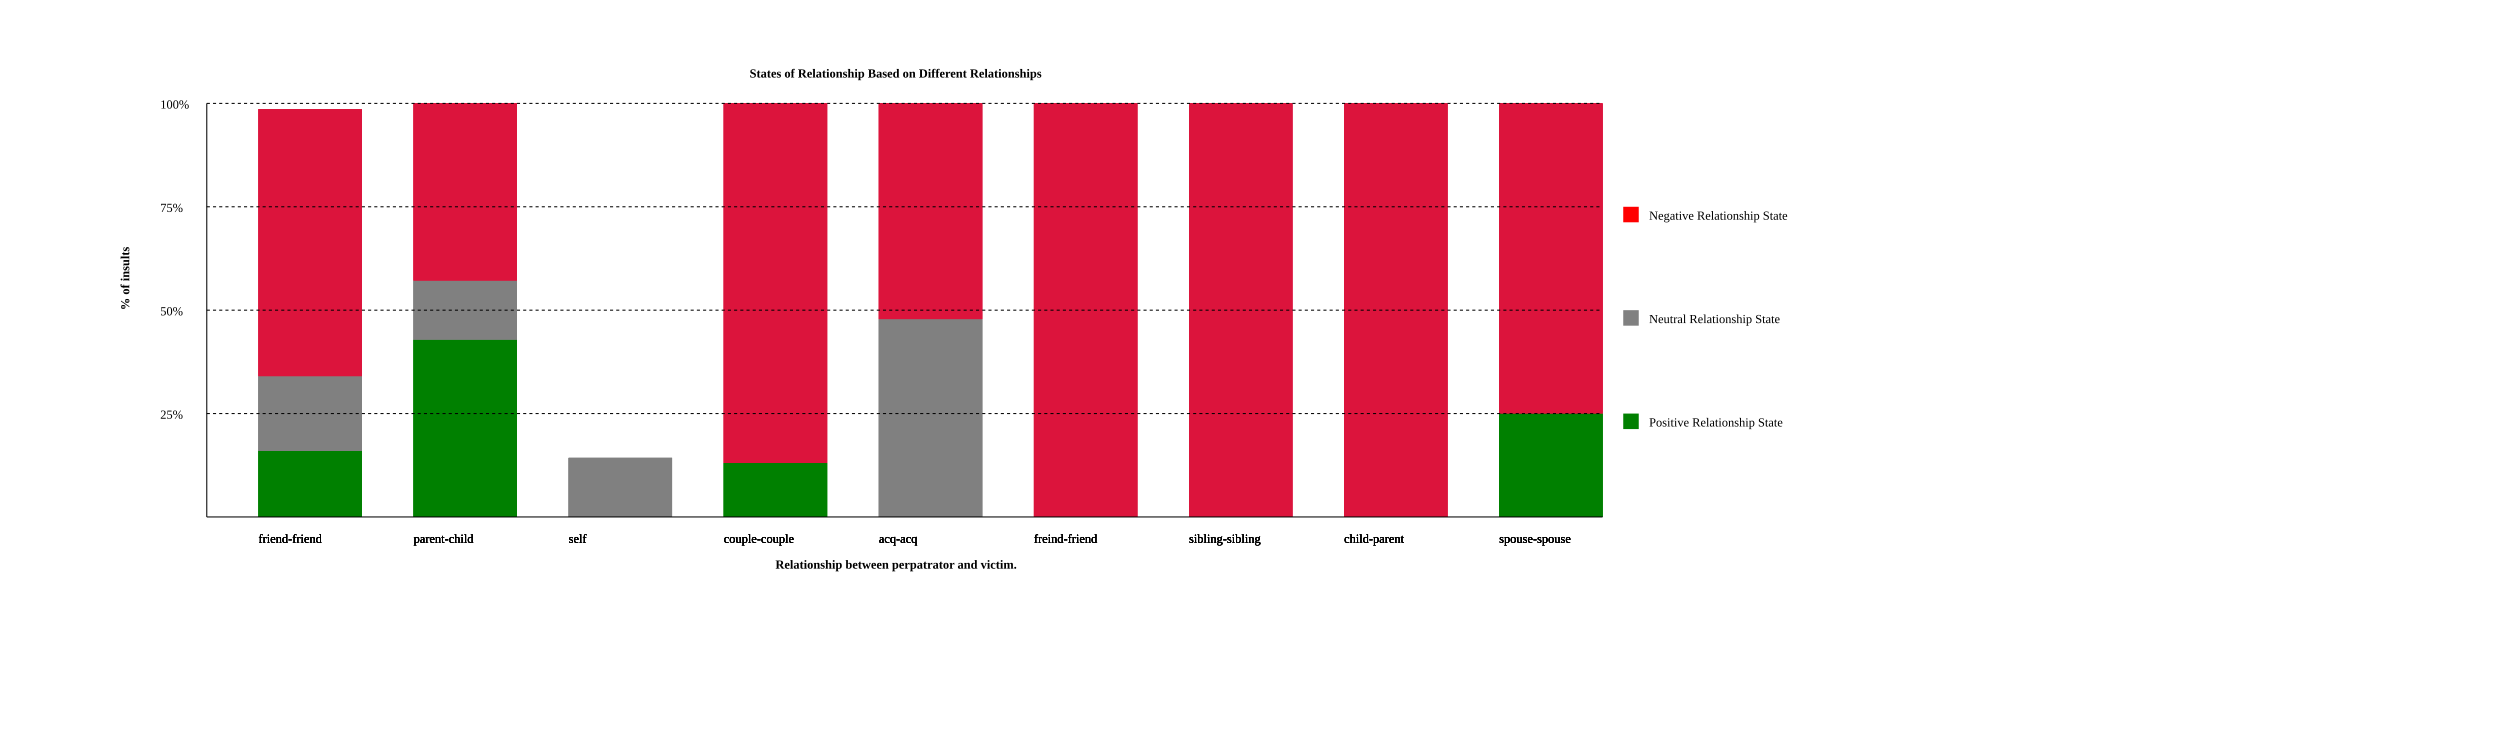
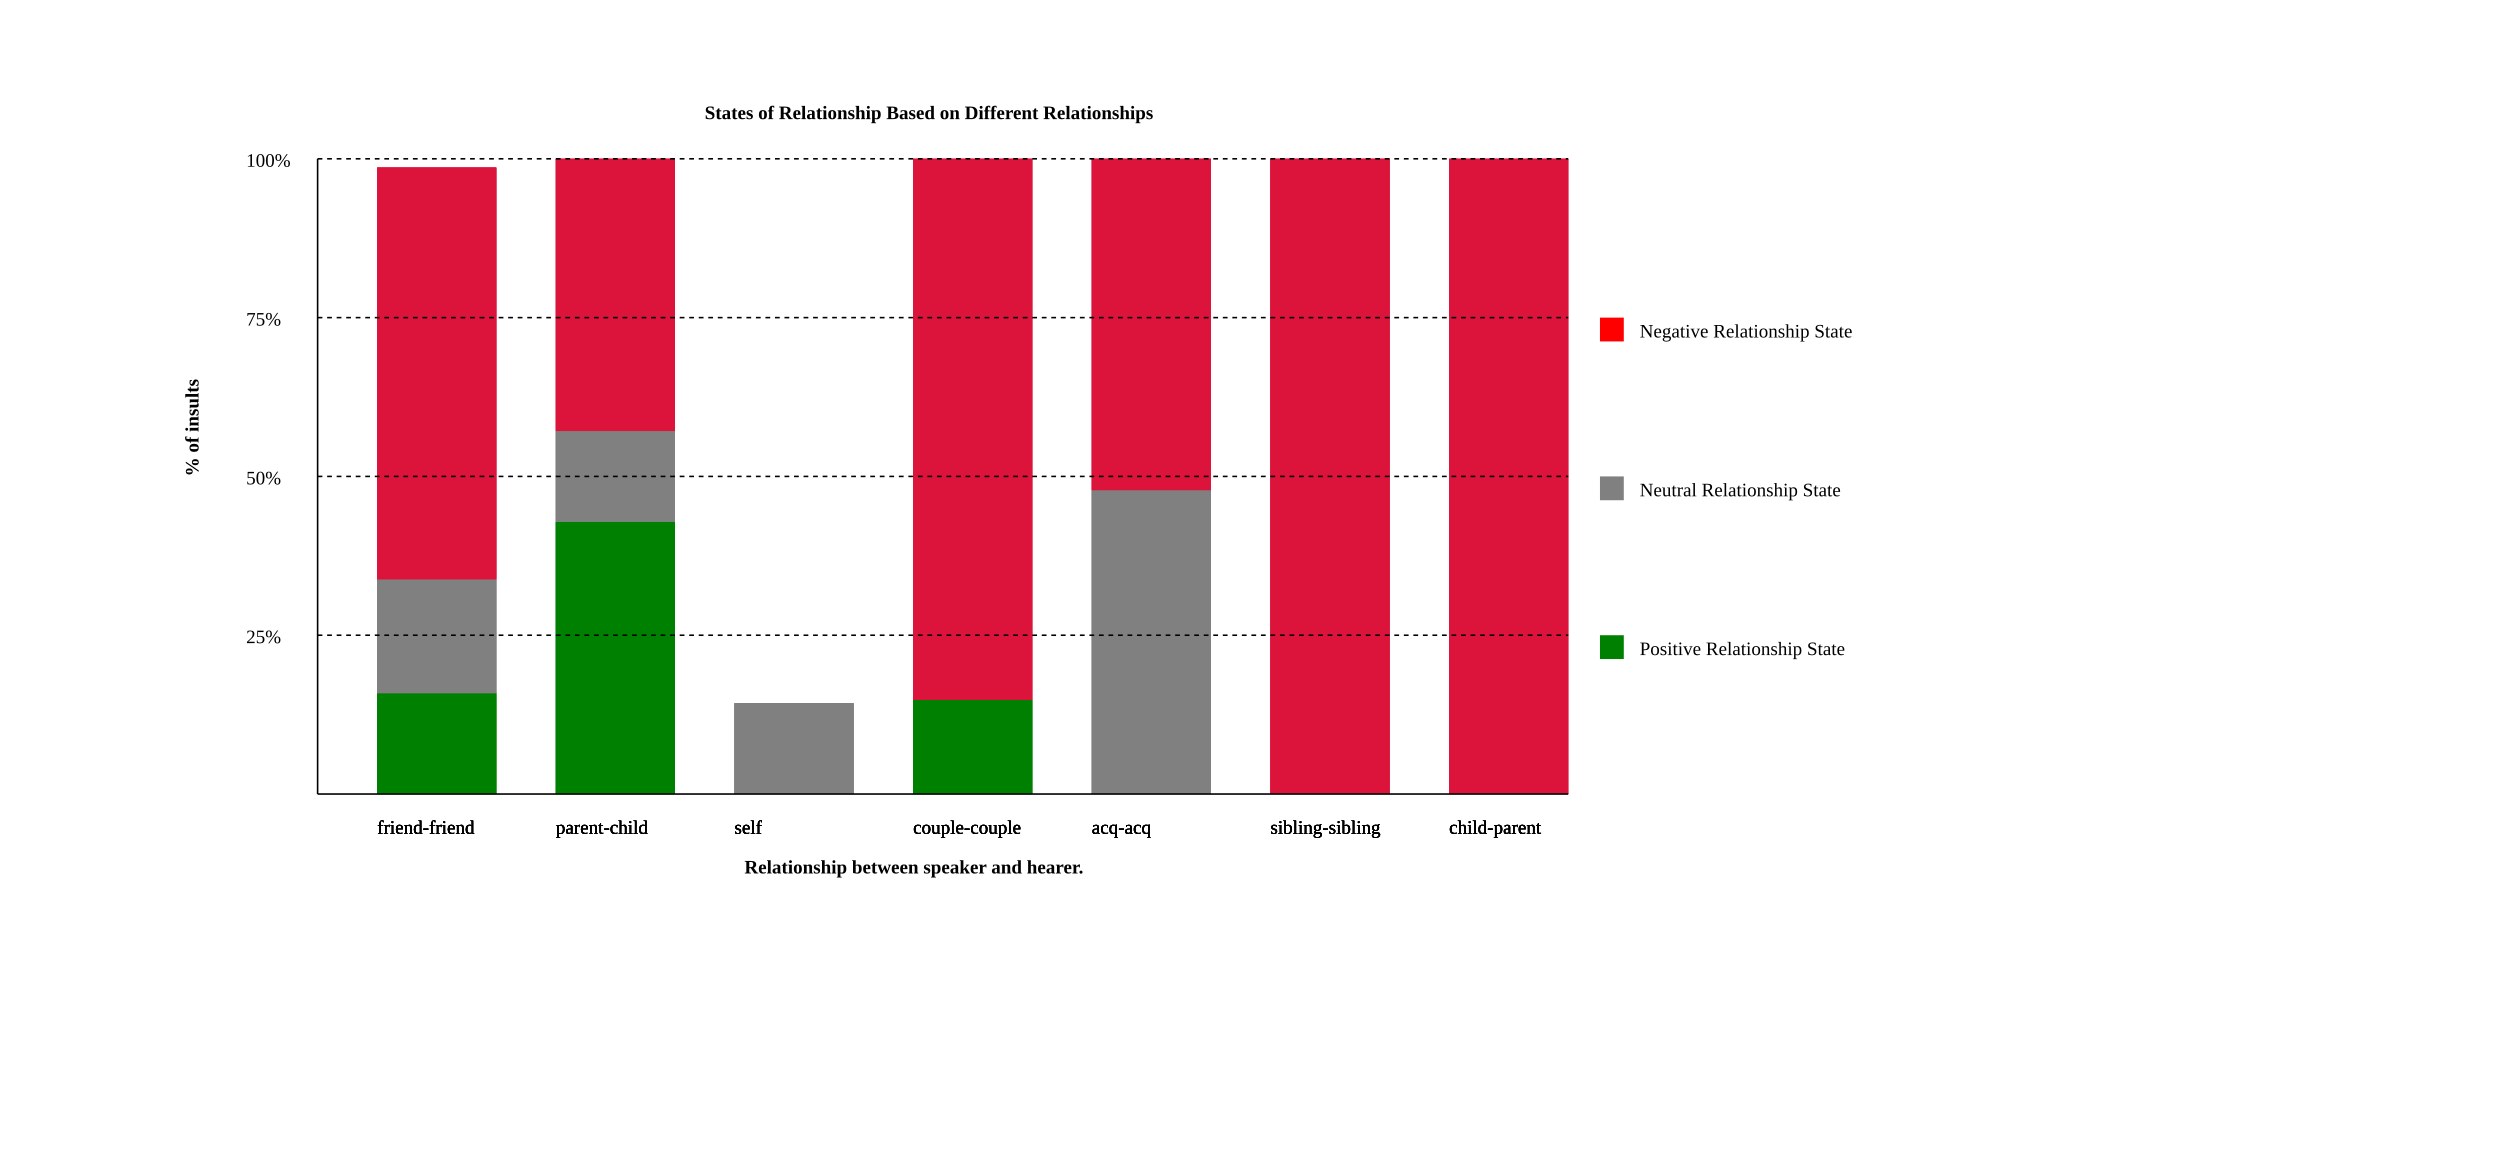
<svg xmlns="http://www.w3.org/2000/svg" width="150%" height="150%">
  <g transform="translate(200, 500)">
-     <g transform="translate(50, 0)">
-       <rect x="0" y="-63.889" height="63.889" width="100" fill="green" />
-       <rect x="0" y="-136.111" height="72.222" width="100" fill="gray" />
-       <rect x="0" y="-394.444" height="258.333" width="100" fill="crimson" />
-       <text x="0" y="25">friend-friend</text>
-       <rect x="150" y="-171.429" height="171.429" width="100" fill="green" />
-       <rect x="150" y="-228.571" height="57.143" width="100" fill="gray" />
-       <rect x="150" y="-400" height="171.429" width="100" fill="crimson" />
-       <text x="150" y="25">parent-child</text>
-       <rect x="300" y="-0" height="0" width="100" fill="green" />
-       <rect x="300" y="-57.143" height="57.143" width="100" fill="gray" />
-       <rect x="300" y="-57.143" height="0" width="100" fill="crimson" />
-       <text x="300" y="25">self</text>
-       <rect x="450" y="-52.174" height="52.174" width="100" fill="green" />
-       <rect x="450" y="-52.174" height="0" width="100" fill="gray" />
-       <rect x="450" y="-400" height="347.826" width="100" fill="crimson" />
-       <text x="450" y="25">couple-couple</text>
-       <rect x="600" y="-0" height="0" width="100" fill="green" />
-       <rect x="600" y="-191.304" height="191.304" width="100" fill="gray" />
-       <rect x="600" y="-400" height="208.696" width="100" fill="crimson" />
-       <text x="600" y="25">acq-acq</text>
-       <rect x="750" y="-0" height="0" width="100" fill="green" />
-       <rect x="750" y="-0" height="0" width="100" fill="gray" />
-       <rect x="750" y="-400" height="400" width="100" fill="crimson" />
-       <text x="750" y="25">freind-friend</text>
-       <rect x="900" y="-0" height="0" width="100" fill="green" />
-       <rect x="900" y="-0" height="0" width="100" fill="gray" />
-       <rect x="900" y="-400" height="400" width="100" fill="crimson" />
-       <text x="900" y="25">sibling-sibling</text>
-       <rect x="1050" y="-0" height="0" width="100" fill="green" />
-       <rect x="1050" y="-0" height="0" width="100" fill="gray" />
-       <rect x="1050" y="-400" height="400" width="100" fill="crimson" />
-       <text x="1050" y="25">child-parent</text>
-       <rect x="1200" y="-100" height="100" width="100" fill="green" />
-       <rect x="1200" y="-100" height="0" width="100" fill="gray" />
-       <rect x="1200" y="-400" height="300" width="100" fill="crimson" />
-       <text x="1200" y="25">spouse-spouse</text>
+     <g transform="translate(37.5, 0)">
+       <rect x="0" y="-63.448" height="63.448" width="75" fill="green" />
+       <rect x="0" y="-135.172" height="71.724" width="75" fill="gray" />
+       <rect x="0" y="-394.483" height="259.31" width="75" fill="crimson" />
+       <text x="0" y="25" text-anchor="start">friend-friend</text>
+       <rect x="112.5" y="-171.429" height="171.429" width="75" fill="green" />
+       <rect x="112.5" y="-228.571" height="57.143" width="75" fill="gray" />
+       <rect x="112.5" y="-400" height="171.429" width="75" fill="crimson" />
+       <text x="112.5" y="25" text-anchor="start">parent-child</text>
+       <rect x="225" y="-0" height="0" width="75" fill="green" />
+       <rect x="225" y="-57.143" height="57.143" width="75" fill="gray" />
+       <rect x="225" y="-57.143" height="0" width="75" fill="crimson" />
+       <text x="225" y="25" text-anchor="start">self</text>
+       <rect x="337.5" y="-59.259" height="59.259" width="75" fill="green" />
+       <rect x="337.5" y="-59.259" height="0" width="75" fill="gray" />
+       <rect x="337.5" y="-400" height="340.741" width="75" fill="crimson" />
+       <text x="337.5" y="25" text-anchor="start">couple-couple</text>
+       <rect x="450" y="-0" height="0" width="75" fill="green" />
+       <rect x="450" y="-191.304" height="191.304" width="75" fill="gray" />
+       <rect x="450" y="-400" height="208.696" width="75" fill="crimson" />
+       <text x="450" y="25" text-anchor="start">acq-acq</text>
+       <rect x="562.5" y="-0" height="0" width="75" fill="green" />
+       <rect x="562.5" y="-0" height="0" width="75" fill="gray" />
+       <rect x="562.5" y="-400" height="400" width="75" fill="crimson" />
+       <text x="562.5" y="25" text-anchor="start">sibling-sibling</text>
+       <rect x="675" y="-0" height="0" width="75" fill="green" />
+       <rect x="675" y="-0" height="0" width="75" fill="gray" />
+       <rect x="675" y="-400" height="400" width="75" fill="crimson" />
+       <text x="675" y="25" text-anchor="start">child-parent</text>
    </g>
-     <g transform="translate(50, 0)">
-       <rect x="0" y="-63.889" height="63.889" width="100" fill="green" />
-       <rect x="0" y="-136.111" height="72.222" width="100" fill="gray" />
-       <rect x="0" y="-394.444" height="258.333" width="100" fill="crimson" />
-       <text x="0" y="25">friend-friend</text>
-       <rect x="150" y="-171.429" height="171.429" width="100" fill="green" />
-       <rect x="150" y="-228.571" height="57.143" width="100" fill="gray" />
-       <rect x="150" y="-400" height="171.429" width="100" fill="crimson" />
-       <text x="150" y="25">parent-child</text>
-       <rect x="300" y="-0" height="0" width="100" fill="green" />
-       <rect x="300" y="-57.143" height="57.143" width="100" fill="gray" />
-       <rect x="300" y="-57.143" height="0" width="100" fill="crimson" />
-       <text x="300" y="25">self</text>
-       <rect x="450" y="-52.174" height="52.174" width="100" fill="green" />
-       <rect x="450" y="-52.174" height="0" width="100" fill="gray" />
-       <rect x="450" y="-400" height="347.826" width="100" fill="crimson" />
-       <text x="450" y="25">couple-couple</text>
-       <rect x="600" y="-0" height="0" width="100" fill="green" />
-       <rect x="600" y="-191.304" height="191.304" width="100" fill="gray" />
-       <rect x="600" y="-400" height="208.696" width="100" fill="crimson" />
-       <text x="600" y="25">acq-acq</text>
-       <rect x="750" y="-0" height="0" width="100" fill="green" />
-       <rect x="750" y="-0" height="0" width="100" fill="gray" />
-       <rect x="750" y="-400" height="400" width="100" fill="crimson" />
-       <text x="750" y="25">freind-friend</text>
-       <rect x="900" y="-0" height="0" width="100" fill="green" />
-       <rect x="900" y="-0" height="0" width="100" fill="gray" />
-       <rect x="900" y="-400" height="400" width="100" fill="crimson" />
-       <text x="900" y="25">sibling-sibling</text>
-       <rect x="1050" y="-0" height="0" width="100" fill="green" />
-       <rect x="1050" y="-0" height="0" width="100" fill="gray" />
-       <rect x="1050" y="-400" height="400" width="100" fill="crimson" />
-       <text x="1050" y="25">child-parent</text>
-       <rect x="1200" y="-100" height="100" width="100" fill="green" />
-       <rect x="1200" y="-100" height="0" width="100" fill="gray" />
-       <rect x="1200" y="-400" height="300" width="100" fill="crimson" />
-       <text x="1200" y="25">spouse-spouse</text>
+     <g transform="translate(37.5, 0)">
+       <rect x="0" y="-63.448" height="63.448" width="75" fill="green" />
+       <rect x="0" y="-135.172" height="71.724" width="75" fill="gray" />
+       <rect x="0" y="-394.483" height="259.31" width="75" fill="crimson" />
+       <text x="0" y="25" text-anchor="start">friend-friend</text>
+       <rect x="112.5" y="-171.429" height="171.429" width="75" fill="green" />
+       <rect x="112.5" y="-228.571" height="57.143" width="75" fill="gray" />
+       <rect x="112.5" y="-400" height="171.429" width="75" fill="crimson" />
+       <text x="112.5" y="25" text-anchor="start">parent-child</text>
+       <rect x="225" y="-0" height="0" width="75" fill="green" />
+       <rect x="225" y="-57.143" height="57.143" width="75" fill="gray" />
+       <rect x="225" y="-57.143" height="0" width="75" fill="crimson" />
+       <text x="225" y="25" text-anchor="start">self</text>
+       <rect x="337.5" y="-59.259" height="59.259" width="75" fill="green" />
+       <rect x="337.5" y="-59.259" height="0" width="75" fill="gray" />
+       <rect x="337.5" y="-400" height="340.741" width="75" fill="crimson" />
+       <text x="337.5" y="25" text-anchor="start">couple-couple</text>
+       <rect x="450" y="-0" height="0" width="75" fill="green" />
+       <rect x="450" y="-191.304" height="191.304" width="75" fill="gray" />
+       <rect x="450" y="-400" height="208.696" width="75" fill="crimson" />
+       <text x="450" y="25" text-anchor="start">acq-acq</text>
+       <rect x="562.5" y="-0" height="0" width="75" fill="green" />
+       <rect x="562.5" y="-0" height="0" width="75" fill="gray" />
+       <rect x="562.5" y="-400" height="400" width="75" fill="crimson" />
+       <text x="562.5" y="25" text-anchor="start">sibling-sibling</text>
+       <rect x="675" y="-0" height="0" width="75" fill="green" />
+       <rect x="675" y="-0" height="0" width="75" fill="gray" />
+       <rect x="675" y="-400" height="400" width="75" fill="crimson" />
+       <text x="675" y="25" text-anchor="start">child-parent</text>
    </g>
-     <g transform="translate(50, 0)">
-       <rect x="0" y="-63.889" height="63.889" width="100" fill="green" />
-       <rect x="0" y="-136.111" height="72.222" width="100" fill="gray" />
-       <rect x="0" y="-394.444" height="258.333" width="100" fill="crimson" />
-       <text x="0" y="25">friend-friend</text>
-       <rect x="150" y="-171.429" height="171.429" width="100" fill="green" />
-       <rect x="150" y="-228.571" height="57.143" width="100" fill="gray" />
-       <rect x="150" y="-400" height="171.429" width="100" fill="crimson" />
-       <text x="150" y="25">parent-child</text>
-       <rect x="300" y="-0" height="0" width="100" fill="green" />
-       <rect x="300" y="-57.143" height="57.143" width="100" fill="gray" />
-       <rect x="300" y="-57.143" height="0" width="100" fill="crimson" />
-       <text x="300" y="25">self</text>
-       <rect x="450" y="-52.174" height="52.174" width="100" fill="green" />
-       <rect x="450" y="-52.174" height="0" width="100" fill="gray" />
-       <rect x="450" y="-400" height="347.826" width="100" fill="crimson" />
-       <text x="450" y="25">couple-couple</text>
-       <rect x="600" y="-0" height="0" width="100" fill="green" />
-       <rect x="600" y="-191.304" height="191.304" width="100" fill="gray" />
-       <rect x="600" y="-400" height="208.696" width="100" fill="crimson" />
-       <text x="600" y="25">acq-acq</text>
-       <rect x="750" y="-0" height="0" width="100" fill="green" />
-       <rect x="750" y="-0" height="0" width="100" fill="gray" />
-       <rect x="750" y="-400" height="400" width="100" fill="crimson" />
-       <text x="750" y="25">freind-friend</text>
-       <rect x="900" y="-0" height="0" width="100" fill="green" />
-       <rect x="900" y="-0" height="0" width="100" fill="gray" />
-       <rect x="900" y="-400" height="400" width="100" fill="crimson" />
-       <text x="900" y="25">sibling-sibling</text>
-       <rect x="1050" y="-0" height="0" width="100" fill="green" />
-       <rect x="1050" y="-0" height="0" width="100" fill="gray" />
-       <rect x="1050" y="-400" height="400" width="100" fill="crimson" />
-       <text x="1050" y="25">child-parent</text>
-       <rect x="1200" y="-100" height="100" width="100" fill="green" />
-       <rect x="1200" y="-100" height="0" width="100" fill="gray" />
-       <rect x="1200" y="-400" height="300" width="100" fill="crimson" />
-       <text x="1200" y="25">spouse-spouse</text>
+     <g transform="translate(37.5, 0)">
+       <rect x="0" y="-63.448" height="63.448" width="75" fill="green" />
+       <rect x="0" y="-135.172" height="71.724" width="75" fill="gray" />
+       <rect x="0" y="-394.483" height="259.31" width="75" fill="crimson" />
+       <text x="0" y="25" text-anchor="start">friend-friend</text>
+       <rect x="112.5" y="-171.429" height="171.429" width="75" fill="green" />
+       <rect x="112.5" y="-228.571" height="57.143" width="75" fill="gray" />
+       <rect x="112.5" y="-400" height="171.429" width="75" fill="crimson" />
+       <text x="112.5" y="25" text-anchor="start">parent-child</text>
+       <rect x="225" y="-0" height="0" width="75" fill="green" />
+       <rect x="225" y="-57.143" height="57.143" width="75" fill="gray" />
+       <rect x="225" y="-57.143" height="0" width="75" fill="crimson" />
+       <text x="225" y="25" text-anchor="start">self</text>
+       <rect x="337.5" y="-59.259" height="59.259" width="75" fill="green" />
+       <rect x="337.5" y="-59.259" height="0" width="75" fill="gray" />
+       <rect x="337.5" y="-400" height="340.741" width="75" fill="crimson" />
+       <text x="337.5" y="25" text-anchor="start">couple-couple</text>
+       <rect x="450" y="-0" height="0" width="75" fill="green" />
+       <rect x="450" y="-191.304" height="191.304" width="75" fill="gray" />
+       <rect x="450" y="-400" height="208.696" width="75" fill="crimson" />
+       <text x="450" y="25" text-anchor="start">acq-acq</text>
+       <rect x="562.5" y="-0" height="0" width="75" fill="green" />
+       <rect x="562.5" y="-0" height="0" width="75" fill="gray" />
+       <rect x="562.5" y="-400" height="400" width="75" fill="crimson" />
+       <text x="562.5" y="25" text-anchor="start">sibling-sibling</text>
+       <rect x="675" y="-0" height="0" width="75" fill="green" />
+       <rect x="675" y="-0" height="0" width="75" fill="gray" />
+       <rect x="675" y="-400" height="400" width="75" fill="crimson" />
+       <text x="675" y="25" text-anchor="start">child-parent</text>
    </g>
-     <g transform="translate(50, 0)">
-       <rect x="0" y="-63.889" height="63.889" width="100" fill="green" />
-       <rect x="0" y="-136.111" height="72.222" width="100" fill="gray" />
-       <rect x="0" y="-394.444" height="258.333" width="100" fill="crimson" />
-       <text x="0" y="25">friend-friend</text>
-       <rect x="150" y="-171.429" height="171.429" width="100" fill="green" />
-       <rect x="150" y="-228.571" height="57.143" width="100" fill="gray" />
-       <rect x="150" y="-400" height="171.429" width="100" fill="crimson" />
-       <text x="150" y="25">parent-child</text>
-       <rect x="300" y="-0" height="0" width="100" fill="green" />
-       <rect x="300" y="-57.143" height="57.143" width="100" fill="gray" />
-       <rect x="300" y="-57.143" height="0" width="100" fill="crimson" />
-       <text x="300" y="25">self</text>
-       <rect x="450" y="-52.174" height="52.174" width="100" fill="green" />
-       <rect x="450" y="-52.174" height="0" width="100" fill="gray" />
-       <rect x="450" y="-400" height="347.826" width="100" fill="crimson" />
-       <text x="450" y="25">couple-couple</text>
-       <rect x="600" y="-0" height="0" width="100" fill="green" />
-       <rect x="600" y="-191.304" height="191.304" width="100" fill="gray" />
-       <rect x="600" y="-400" height="208.696" width="100" fill="crimson" />
-       <text x="600" y="25">acq-acq</text>
-       <rect x="750" y="-0" height="0" width="100" fill="green" />
-       <rect x="750" y="-0" height="0" width="100" fill="gray" />
-       <rect x="750" y="-400" height="400" width="100" fill="crimson" />
-       <text x="750" y="25">freind-friend</text>
-       <rect x="900" y="-0" height="0" width="100" fill="green" />
-       <rect x="900" y="-0" height="0" width="100" fill="gray" />
-       <rect x="900" y="-400" height="400" width="100" fill="crimson" />
-       <text x="900" y="25">sibling-sibling</text>
-       <rect x="1050" y="-0" height="0" width="100" fill="green" />
-       <rect x="1050" y="-0" height="0" width="100" fill="gray" />
-       <rect x="1050" y="-400" height="400" width="100" fill="crimson" />
-       <text x="1050" y="25">child-parent</text>
-       <rect x="1200" y="-100" height="100" width="100" fill="green" />
-       <rect x="1200" y="-100" height="0" width="100" fill="gray" />
-       <rect x="1200" y="-400" height="300" width="100" fill="crimson" />
-       <text x="1200" y="25">spouse-spouse</text>
+     <g transform="translate(37.5, 0)">
+       <rect x="0" y="-63.448" height="63.448" width="75" fill="green" />
+       <rect x="0" y="-135.172" height="71.724" width="75" fill="gray" />
+       <rect x="0" y="-394.483" height="259.31" width="75" fill="crimson" />
+       <text x="0" y="25" text-anchor="start">friend-friend</text>
+       <rect x="112.5" y="-171.429" height="171.429" width="75" fill="green" />
+       <rect x="112.5" y="-228.571" height="57.143" width="75" fill="gray" />
+       <rect x="112.5" y="-400" height="171.429" width="75" fill="crimson" />
+       <text x="112.5" y="25" text-anchor="start">parent-child</text>
+       <rect x="225" y="-0" height="0" width="75" fill="green" />
+       <rect x="225" y="-57.143" height="57.143" width="75" fill="gray" />
+       <rect x="225" y="-57.143" height="0" width="75" fill="crimson" />
+       <text x="225" y="25" text-anchor="start">self</text>
+       <rect x="337.5" y="-59.259" height="59.259" width="75" fill="green" />
+       <rect x="337.5" y="-59.259" height="0" width="75" fill="gray" />
+       <rect x="337.5" y="-400" height="340.741" width="75" fill="crimson" />
+       <text x="337.5" y="25" text-anchor="start">couple-couple</text>
+       <rect x="450" y="-0" height="0" width="75" fill="green" />
+       <rect x="450" y="-191.304" height="191.304" width="75" fill="gray" />
+       <rect x="450" y="-400" height="208.696" width="75" fill="crimson" />
+       <text x="450" y="25" text-anchor="start">acq-acq</text>
+       <rect x="562.5" y="-0" height="0" width="75" fill="green" />
+       <rect x="562.5" y="-0" height="0" width="75" fill="gray" />
+       <rect x="562.5" y="-400" height="400" width="75" fill="crimson" />
+       <text x="562.5" y="25" text-anchor="start">sibling-sibling</text>
+       <rect x="675" y="-0" height="0" width="75" fill="green" />
+       <rect x="675" y="-0" height="0" width="75" fill="gray" />
+       <rect x="675" y="-400" height="400" width="75" fill="crimson" />
+       <text x="675" y="25" text-anchor="start">child-parent</text>
    </g>
    <g>
-       <text x="525" y="-425" font-weight="bold">States of Relationship Based on Different Relationships</text>
-       <text x="550" y="50" font-weight="bold">Relationship
-                             between perpatrator and victim.</text>
+       <text x="243.75" y="-425" font-weight="bold">States of Relationship Based on Different Relationships</text>
+       <text x="268.75" y="50" font-weight="bold">Relationship
+                             between speaker and hearer.</text>
      <text x="200" y="-75" transform="rotate(-90)" font-weight="bold">% of
                            insults</text>
-       <line x1="0" y1="0" x2="1350" y2="0" stroke="black" />
+       <line x1="0" y1="0" x2="787.5" y2="0" stroke="black" />
      <line x1="0" y1="0" x2="0" y2="-400" stroke="black" />
-       <line x1="0" y1="-100" x2="1350" y2="-100" stroke="black" stroke-dasharray="3" />
+       <line x1="0" y1="-100" x2="787.5" y2="-100" stroke="black" stroke-dasharray="3" />
      <text x="-45" y="-95">25%</text>
-       <line x1="0" y1="-200" x2="1350" y2="-200" stroke="black" stroke-dasharray="3" />
+       <line x1="0" y1="-200" x2="787.5" y2="-200" stroke="black" stroke-dasharray="3" />
      <text x="-45" y="-195">50%</text>
-       <line x1="0" y1="-300" x2="1350" y2="-300" stroke="black" stroke-dasharray="3" />
+       <line x1="0" y1="-300" x2="787.5" y2="-300" stroke="black" stroke-dasharray="3" />
      <text x="-45" y="-295">75%</text>
-       <line x1="0" y1="-400" x2="1350" y2="-400" stroke="black" stroke-dasharray="3" />
+       <line x1="0" y1="-400" x2="787.5" y2="-400" stroke="black" stroke-dasharray="3" />
      <text x="-45" y="-395">100%</text>
      <g>
-         <rect x="1370" y="-100" height="15" width="15" fill="green" />
-         <text x="1395" y="-87.5">Positive
+         <rect x="807.5" y="-100" height="15" width="15" fill="green" />
+         <text x="832.5" y="-87.5">Positive
                                Relationship State</text>
-         <rect x="1370" y="-200" height="15" width="15" fill="gray" />
-         <text x="1395" y="-187.5">Neutral
+         <rect x="807.5" y="-200" height="15" width="15" fill="gray" />
+         <text x="832.5" y="-187.5">Neutral
                                Relationship State</text>
-         <rect x="1370" y="-300" height="15" width="15" fill="red" />
-         <text x="1395" y="-287.5">Negative
+         <rect x="807.5" y="-300" height="15" width="15" fill="red" />
+         <text x="832.5" y="-287.5">Negative
                                Relationship State</text>
      </g>
    </g>
  </g>
</svg>
